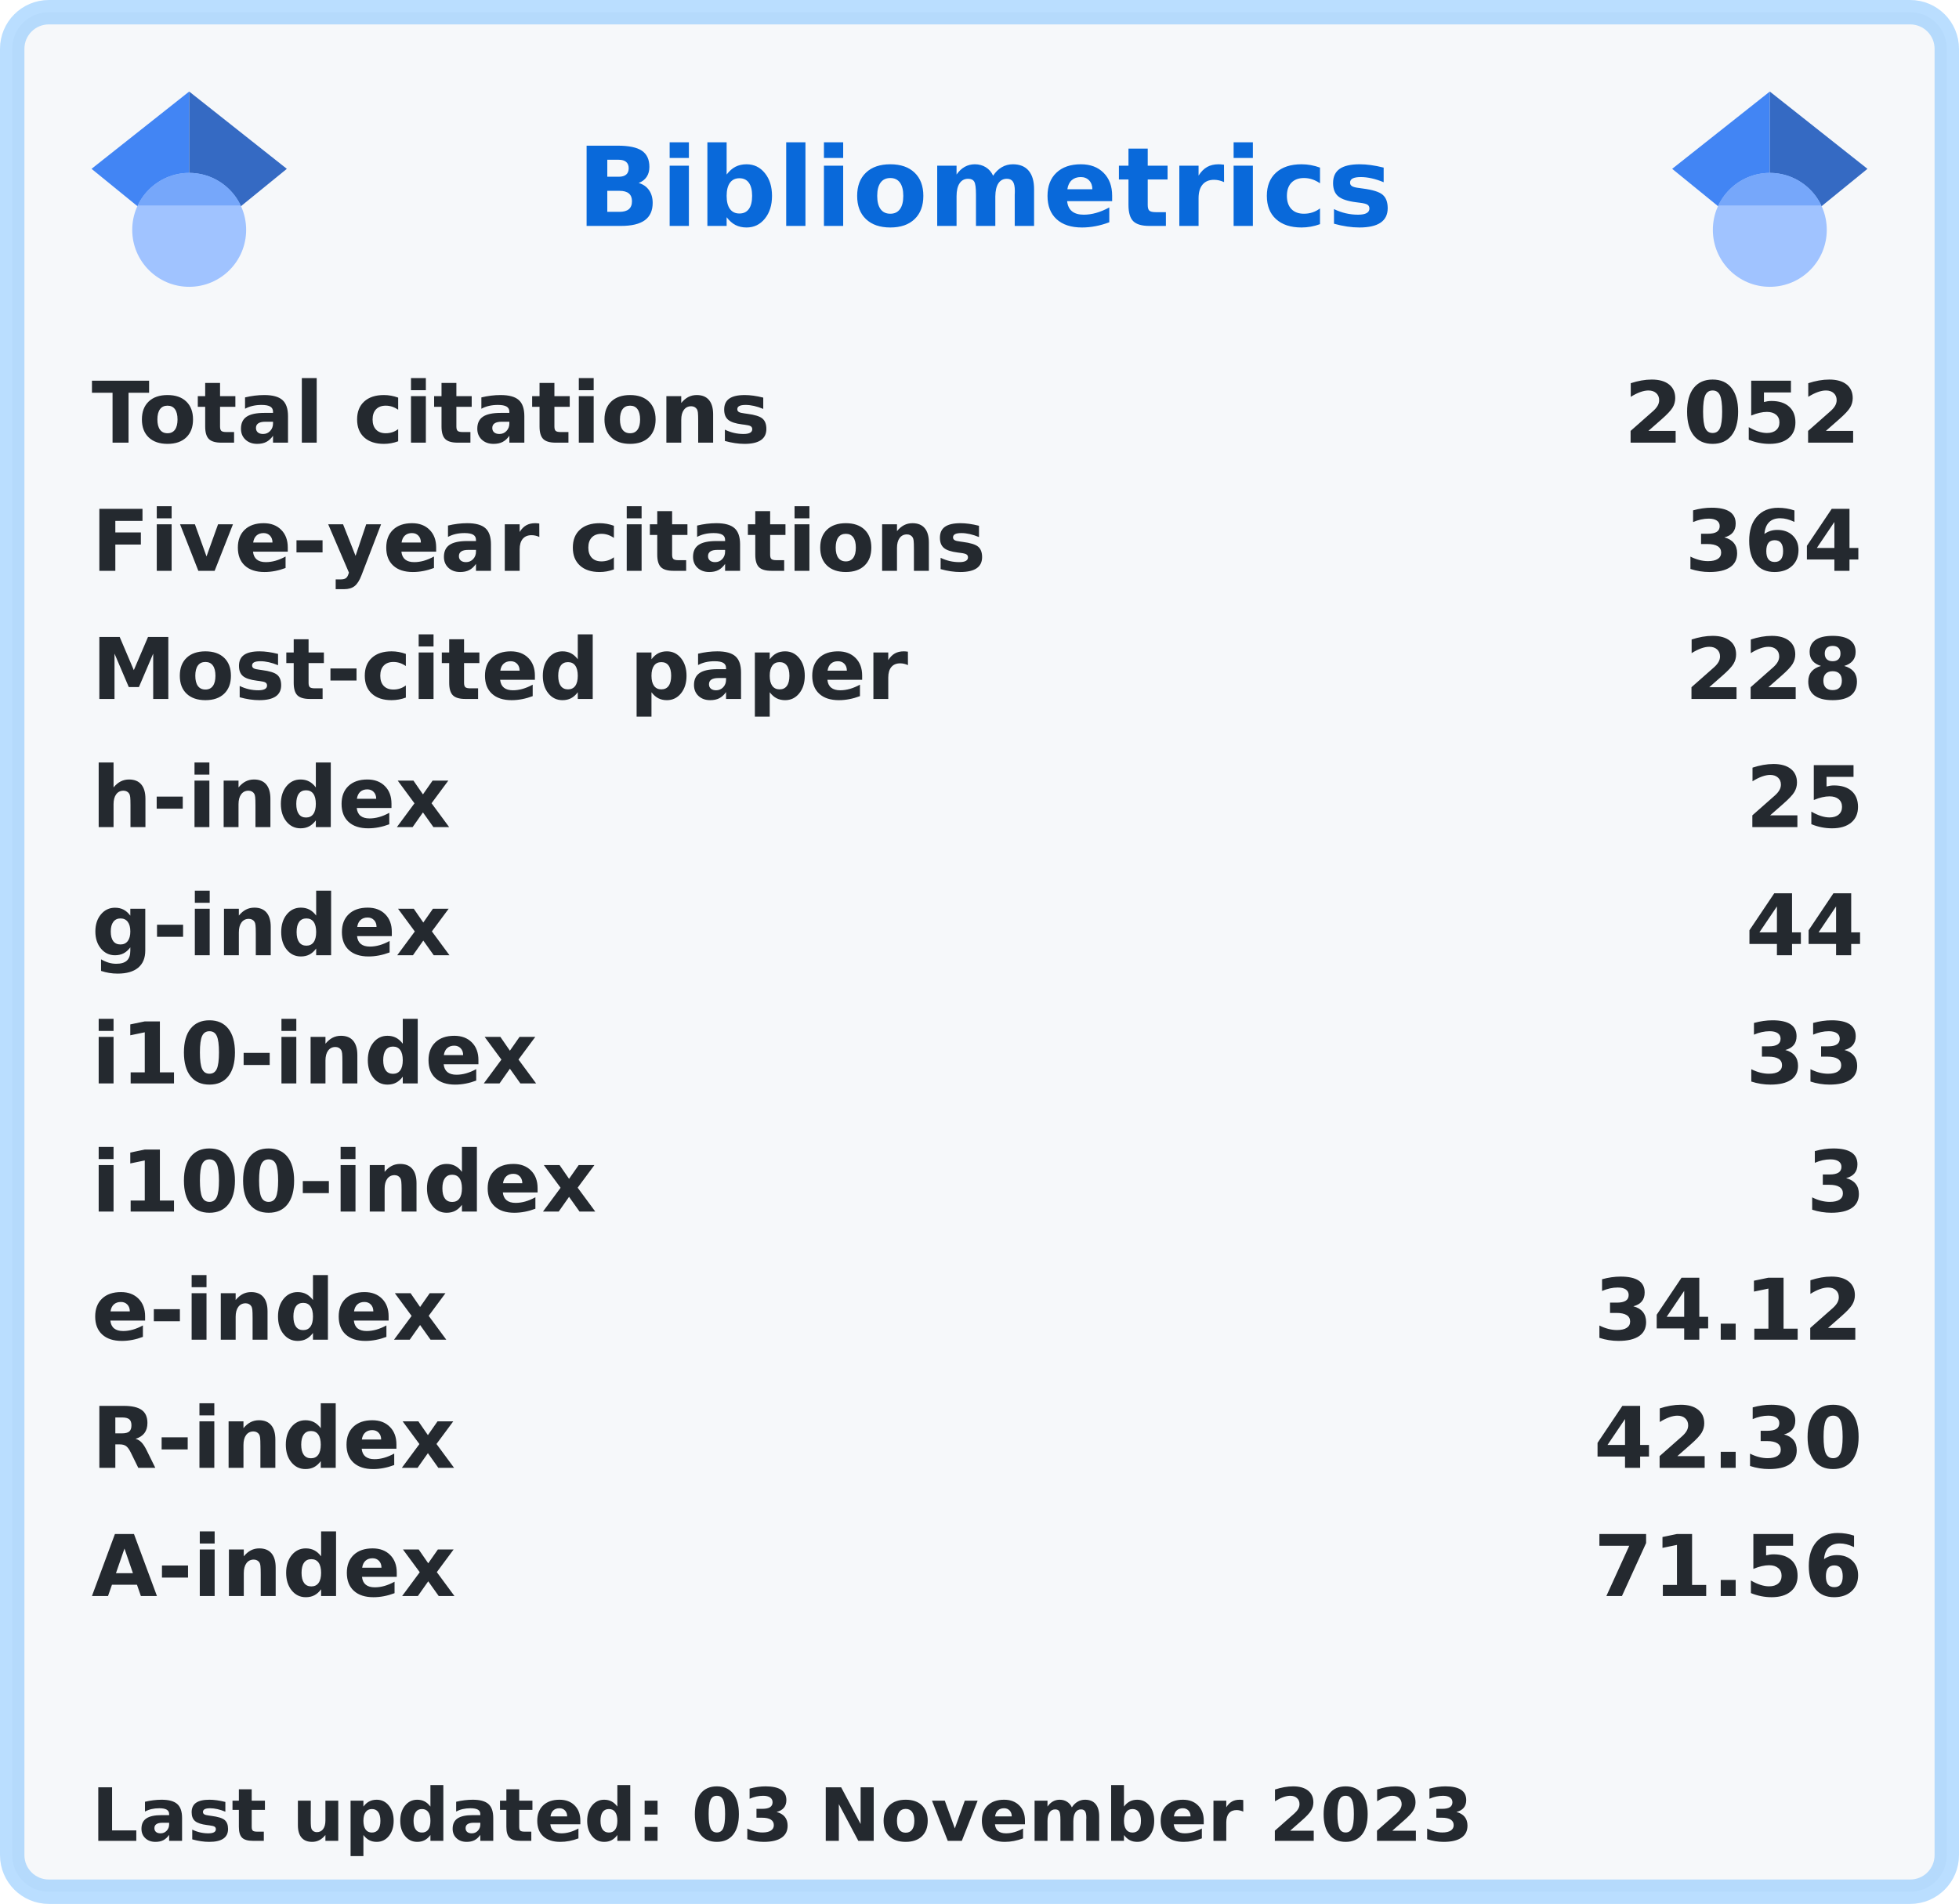
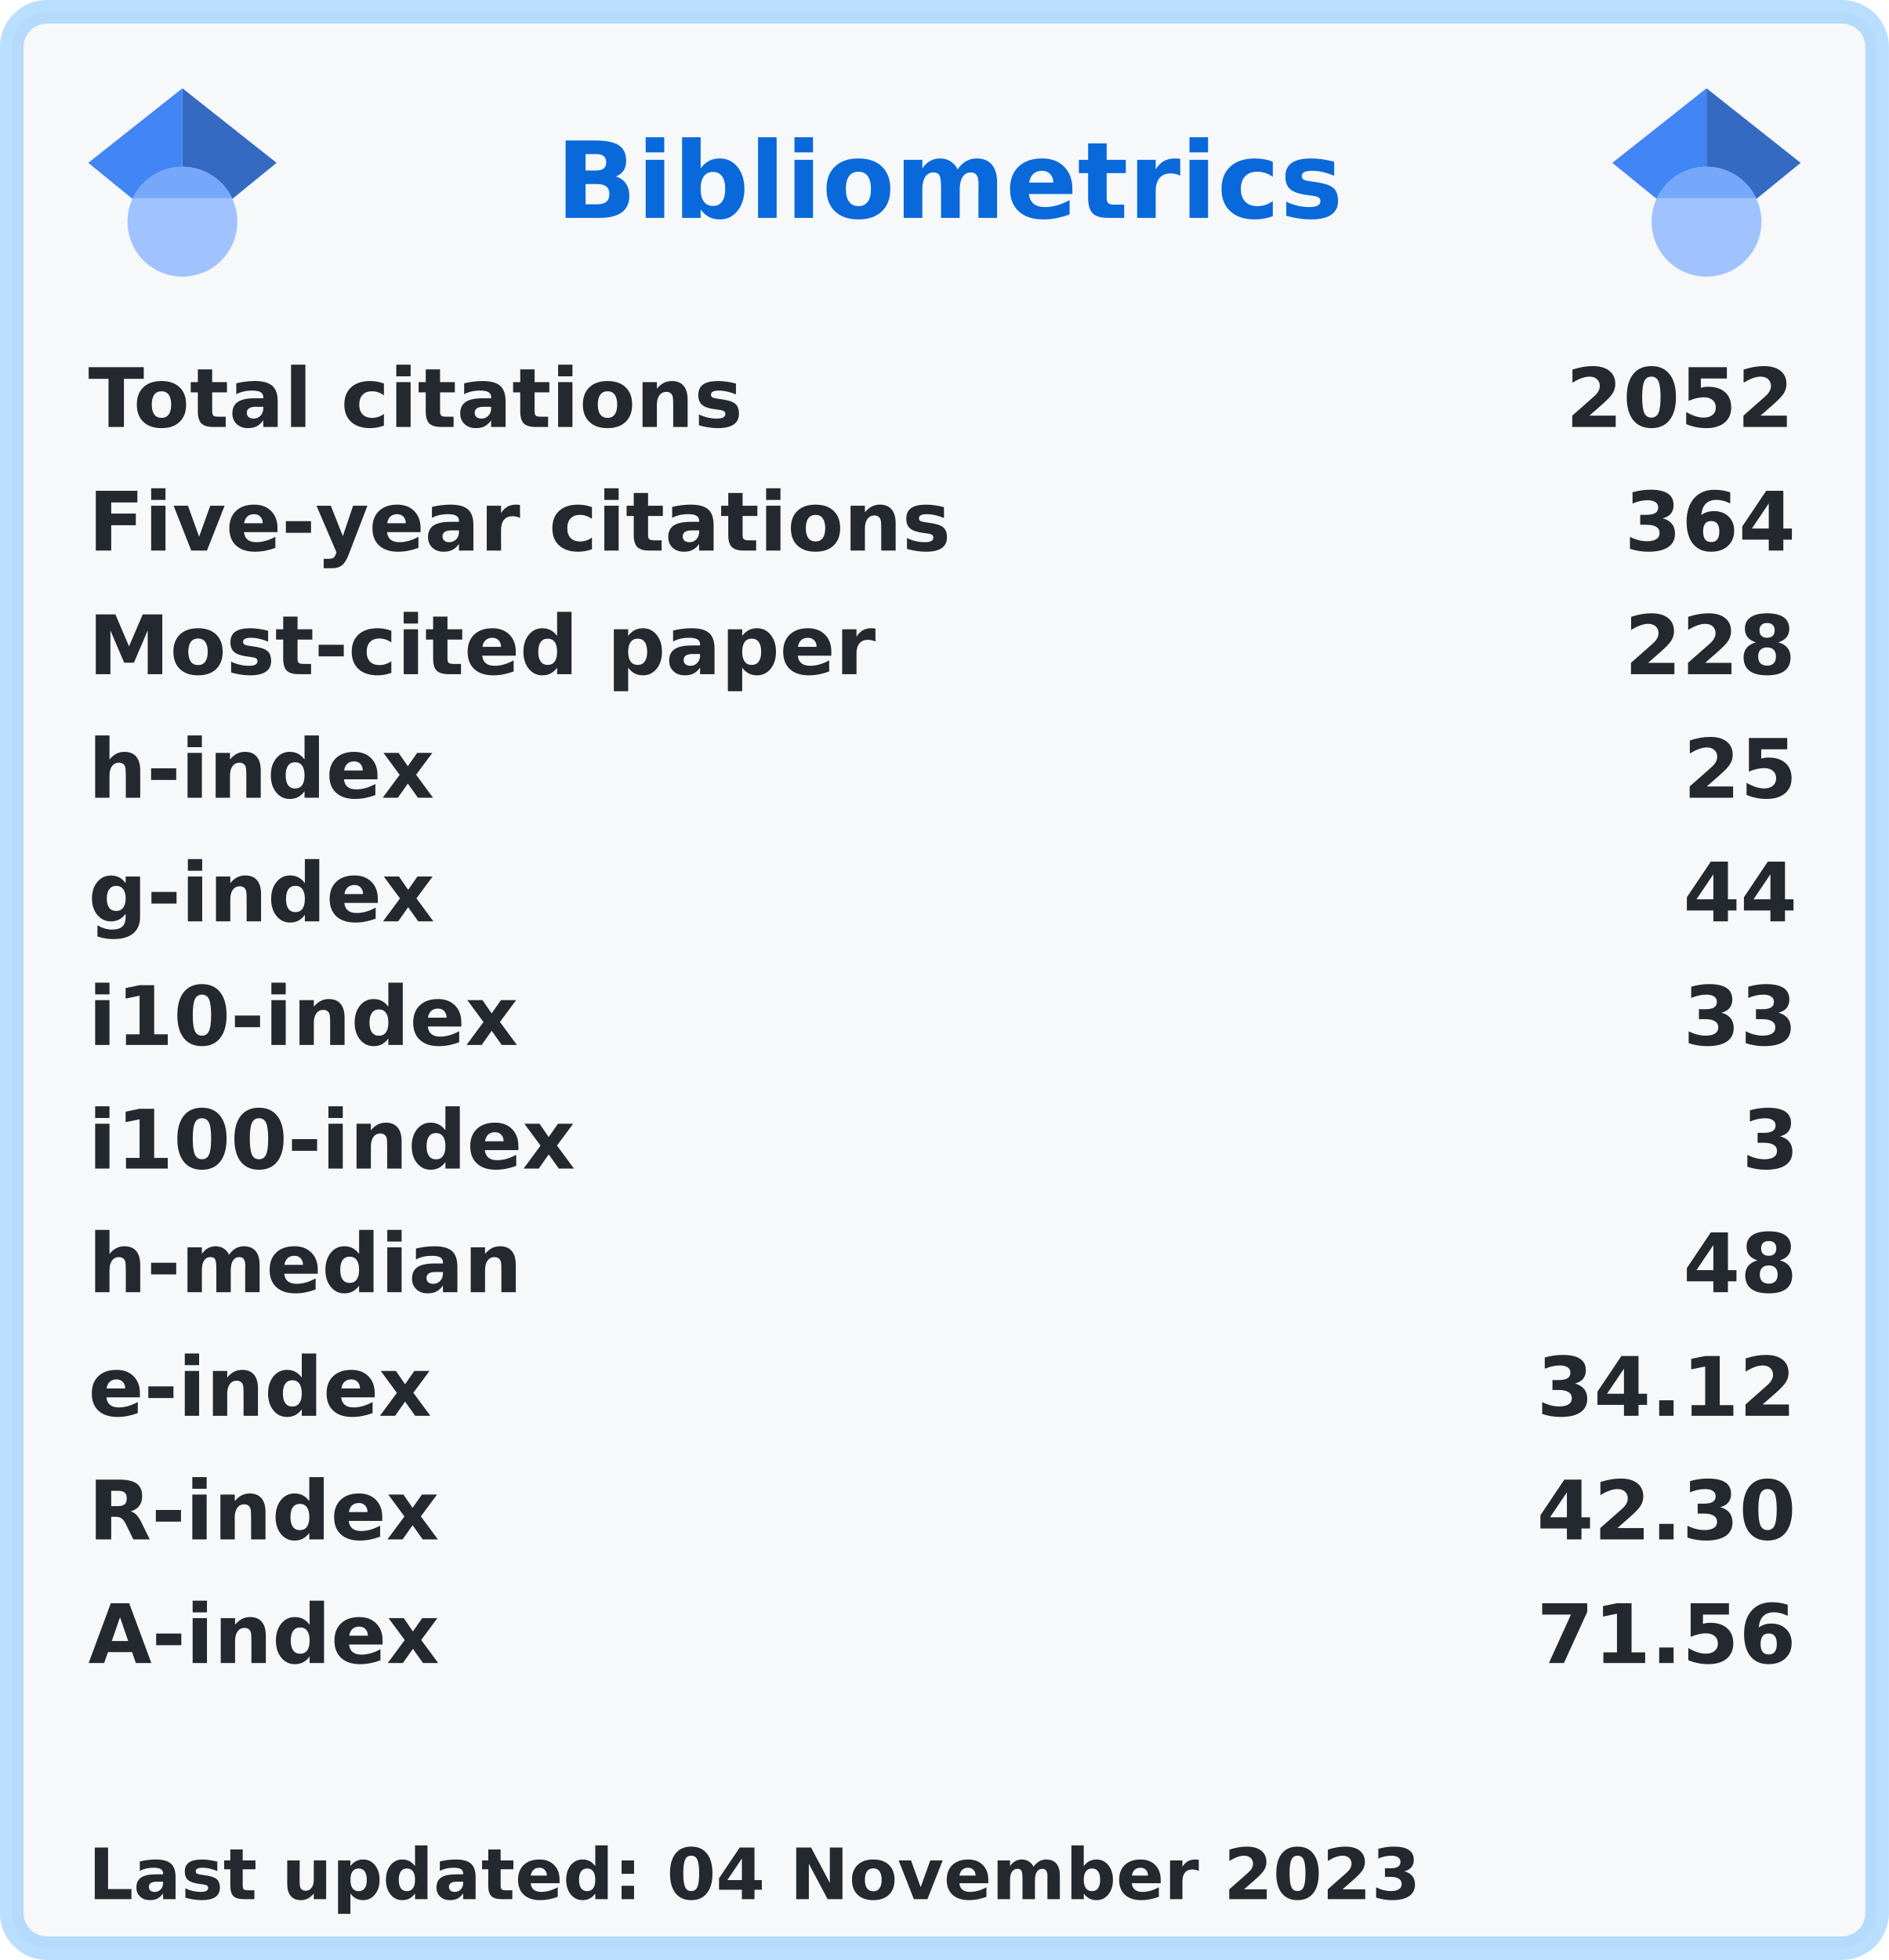
- <svg xmlns="http://www.w3.org/2000/svg" width="321" height="312" viewBox="0 0 321 312" lang="en" xml:lang="en">
-   <rect x="2" y="2" stroke-width="4" rx="6" width="317" height="308" stroke="rgba(84,174,255,0.4)" fill="#f6f8fa" />
+ <svg xmlns="http://www.w3.org/2000/svg" width="321" height="333" viewBox="0 0 321 333" lang="en" xml:lang="en">
+   <rect x="2" y="2" stroke-width="4" rx="6" width="317" height="329" stroke="rgba(84,174,255,0.4)" fill="#f6f8fa" />
  <g font-weight="600" font-size="110pt" font-family="Verdana,Geneva,DejaVu Sans,sans-serif" text-rendering="geometricPrecision">
    <text x="768" y="301" lengthAdjust="spacingAndGlyphs" textLength="1074" transform="scale(0.123)" fill="#0969da">Bibliometrics</text>
    <g fill="#24292f">
      <g transform="translate(15, 60)">
        <g transform="scale(0.095)">
          <text lengthAdjust="spacingAndGlyphs" textLength="1170" x="0" y="132">Total citations</text>
          <text lengthAdjust="spacingAndGlyphs" textLength="420" x="2643" y="132">2052</text>
        </g>
      </g>
      <g transform="translate(15, 81)">
        <g transform="scale(0.095)">
          <text lengthAdjust="spacingAndGlyphs" textLength="1524" x="0" y="132">Five-year citations</text>
          <text lengthAdjust="spacingAndGlyphs" textLength="315" x="2748" y="132">364</text>
        </g>
      </g>
      <g transform="translate(15, 102)">
        <g transform="scale(0.095)">
          <text lengthAdjust="spacingAndGlyphs" textLength="1395" x="0" y="132">Most-cited paper</text>
          <text lengthAdjust="spacingAndGlyphs" textLength="315" x="2748" y="132">228</text>
        </g>
      </g>
      <g transform="translate(15, 123)">
        <g transform="scale(0.095)">
          <text lengthAdjust="spacingAndGlyphs" textLength="621" x="0" y="132">h-index</text>
          <text lengthAdjust="spacingAndGlyphs" textLength="210" x="2853" y="132">25</text>
        </g>
      </g>
      <g transform="translate(15, 144)">
        <g transform="scale(0.095)">
          <text lengthAdjust="spacingAndGlyphs" textLength="621" x="0" y="132">g-index</text>
          <text lengthAdjust="spacingAndGlyphs" textLength="210" x="2853" y="132">44</text>
        </g>
      </g>
      <g transform="translate(15, 165)">
        <g transform="scale(0.095)">
          <text lengthAdjust="spacingAndGlyphs" textLength="772" x="0" y="132">i10-index</text>
          <text lengthAdjust="spacingAndGlyphs" textLength="210" x="2853" y="132">33</text>
        </g>
      </g>
      <g transform="translate(15, 186)">
        <g transform="scale(0.095)">
          <text lengthAdjust="spacingAndGlyphs" textLength="878" x="0" y="132">i100-index</text>
          <text lengthAdjust="spacingAndGlyphs" textLength="105" x="2958" y="132">3</text>
        </g>
      </g>
      <g transform="translate(15, 207)">
        <g transform="scale(0.095)">
+           <text lengthAdjust="spacingAndGlyphs" textLength="784" x="0" y="132">h-median</text>
+           <text lengthAdjust="spacingAndGlyphs" textLength="210" x="2853" y="132">48</text>
+         </g>
+       </g>
+       <g transform="translate(15, 228)">
+         <g transform="scale(0.095)">
          <text lengthAdjust="spacingAndGlyphs" textLength="618" x="0" y="132">e-index</text>
          <text lengthAdjust="spacingAndGlyphs" textLength="472" x="2591" y="132">34.12</text>
        </g>
      </g>
-       <g transform="translate(15, 228)">
+       <g transform="translate(15, 249)">
        <g transform="scale(0.095)">
          <text lengthAdjust="spacingAndGlyphs" textLength="630" x="0" y="132">R-index</text>
          <text lengthAdjust="spacingAndGlyphs" textLength="472" x="2591" y="132">42.30</text>
        </g>
      </g>
-       <g transform="translate(15, 249)">
+       <g transform="translate(15, 270)">
        <g transform="scale(0.095)">
          <text lengthAdjust="spacingAndGlyphs" textLength="628" x="0" y="132">A-index</text>
          <text lengthAdjust="spacingAndGlyphs" textLength="472" x="2591" y="132">71.56</text>
        </g>
      </g>
-       <g transform="translate(15, 291)">
+       <g transform="translate(15, 312)">
        <g transform="scale(0.082)">
-           <text lengthAdjust="spacingAndGlyphs" textLength="2776" x="0" y="130">Last updated: 03 November 2023</text>
+           <text lengthAdjust="spacingAndGlyphs" textLength="2776" x="0" y="130">Last updated: 04 November 2023</text>
        </g>
      </g>
      <svg x="15" y="15" width="32" height="32" viewBox="0 0 512 512">
        <path fill="#4285f4" d="M256 411.12L0 202.667 256 0z" />
        <path fill="#356ac3" d="M256 411.12l256-208.453L256 0z" />
        <circle fill="#a0c3ff" cx="256" cy="362.667" r="149.333" />
        <path fill="#76a7fa" d="M121.037 298.667c23.968-50.453 75.392-85.334 134.963-85.334s110.995 34.881 134.963 85.334H121.037z" />
      </svg>
      <svg x="274" y="15" width="32" height="32" viewBox="0 0 512 512">
        <path fill="#4285f4" d="M256 411.12L0 202.667 256 0z" />
        <path fill="#356ac3" d="M256 411.12l256-208.453L256 0z" />
        <circle fill="#a0c3ff" cx="256" cy="362.667" r="149.333" />
        <path fill="#76a7fa" d="M121.037 298.667c23.968-50.453 75.392-85.334 134.963-85.334s110.995 34.881 134.963 85.334H121.037z" />
      </svg>
    </g>
  </g>
</svg>
